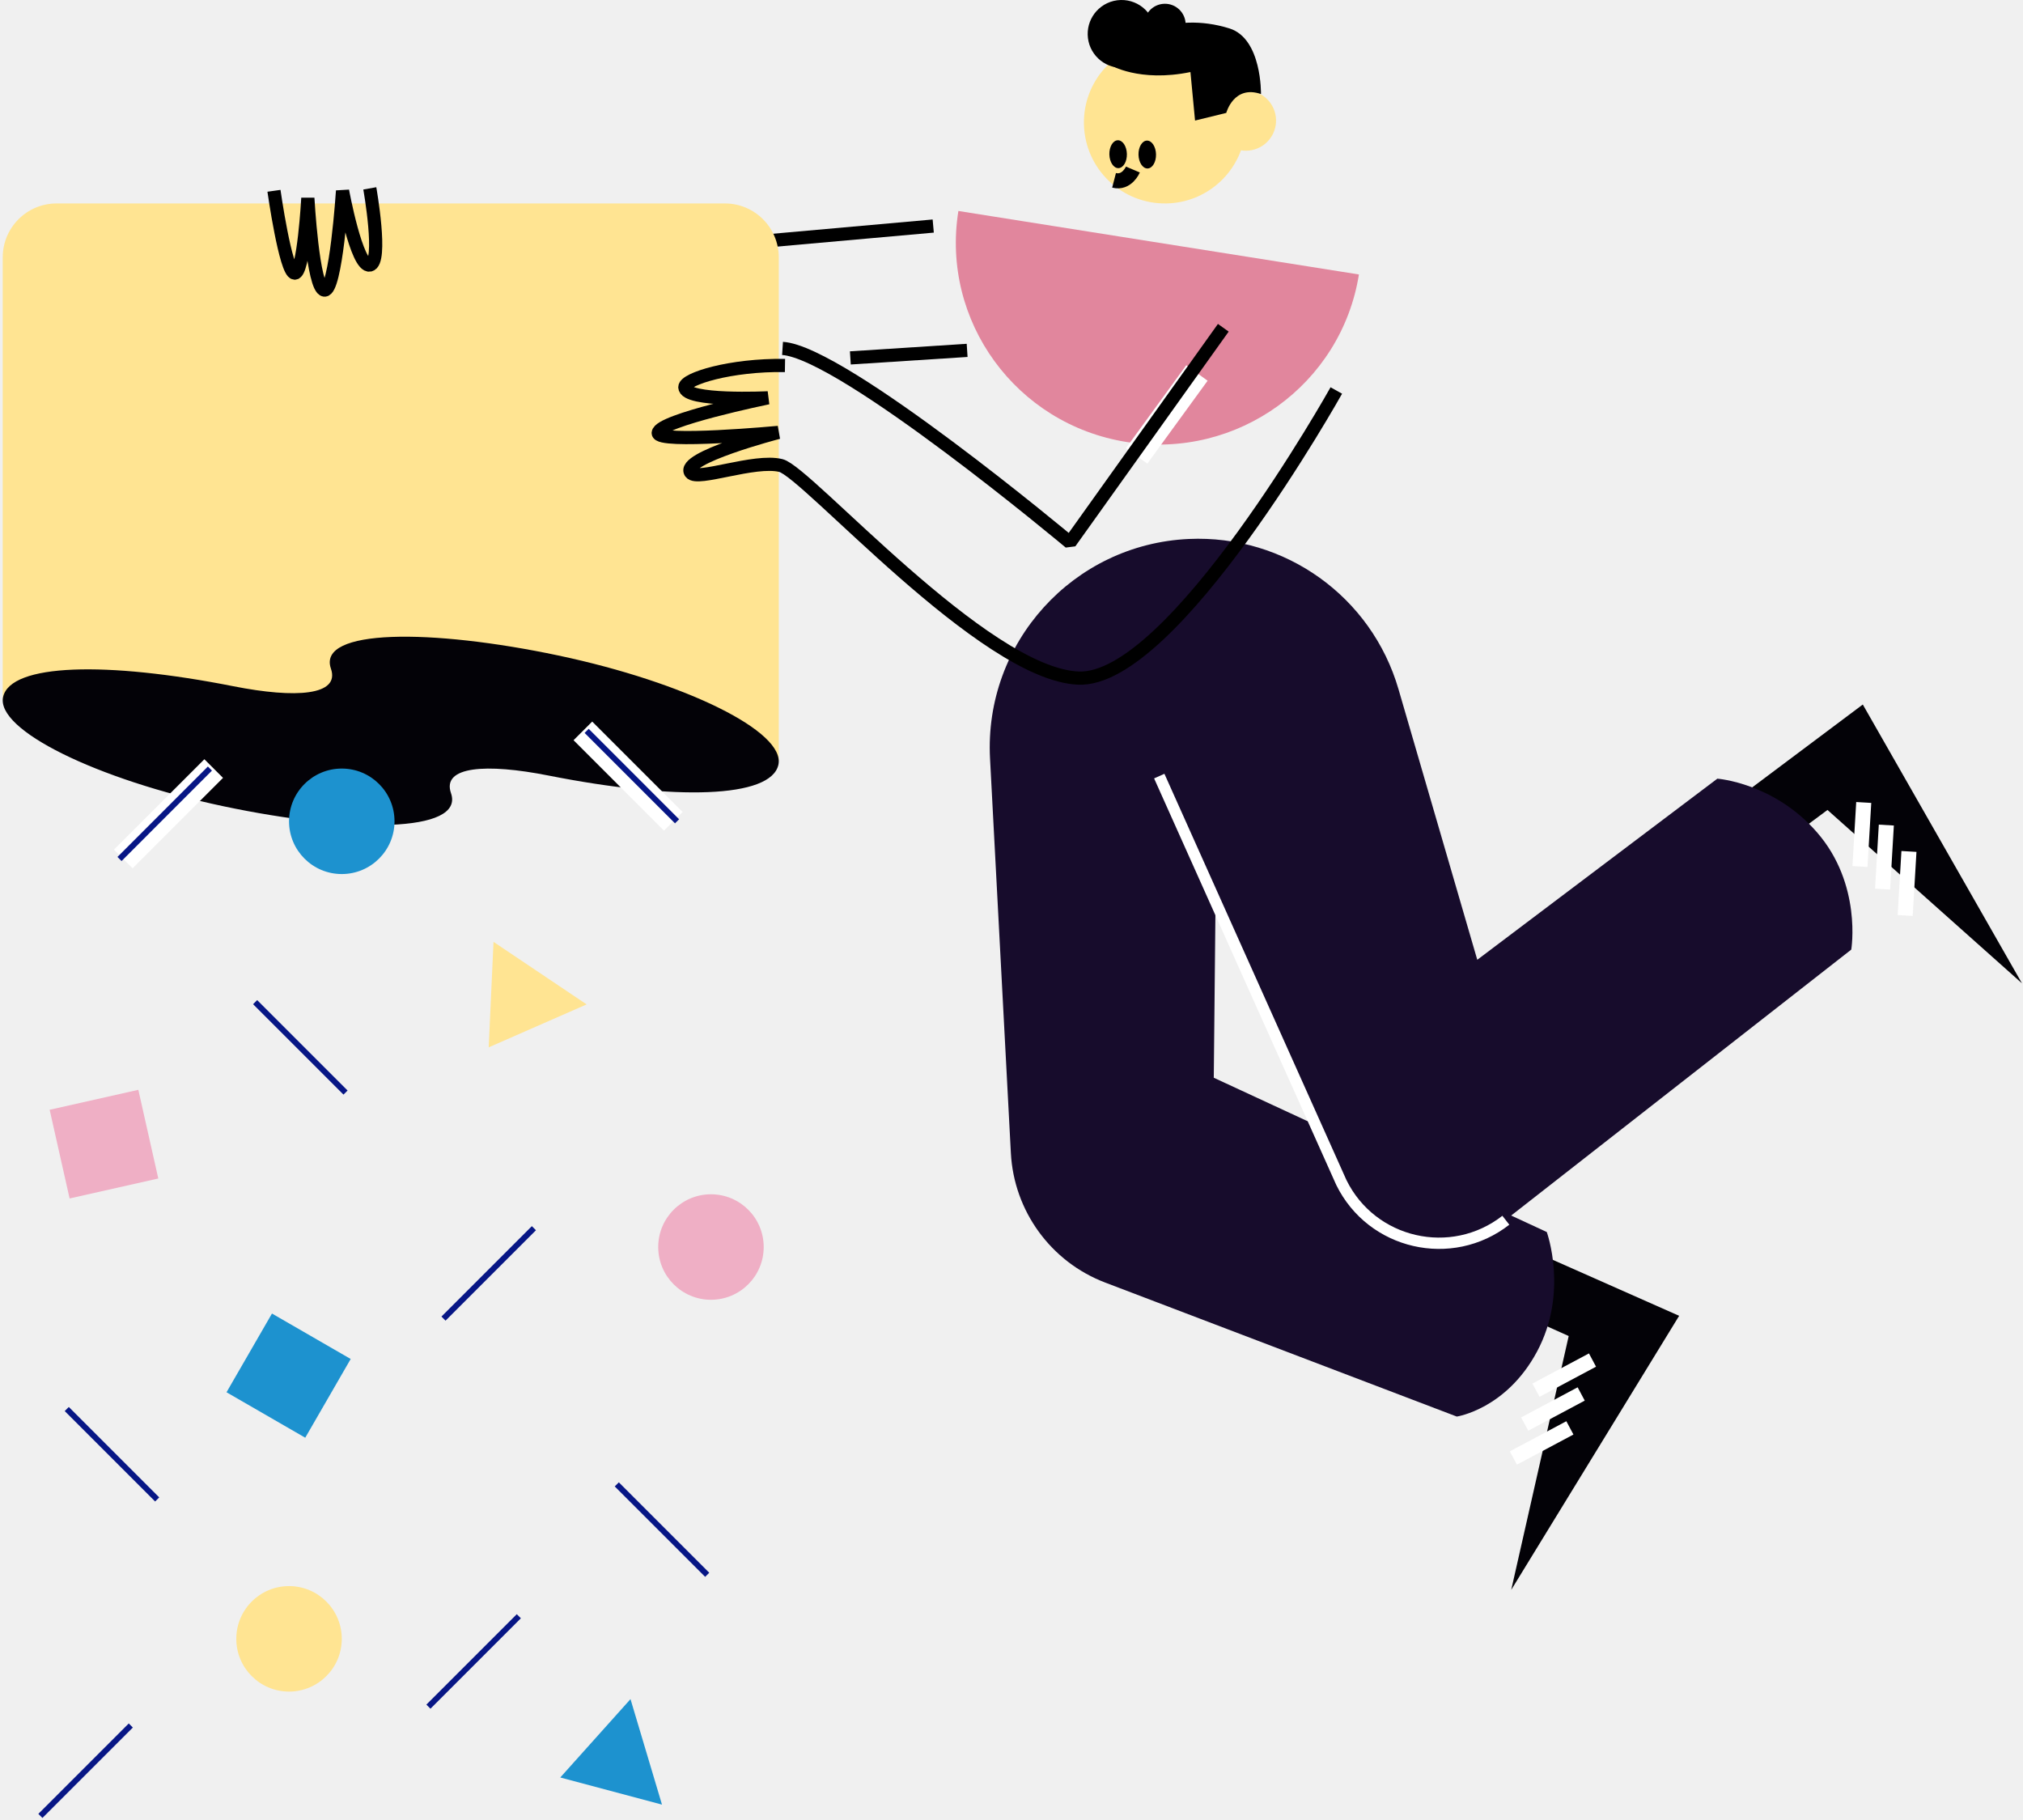
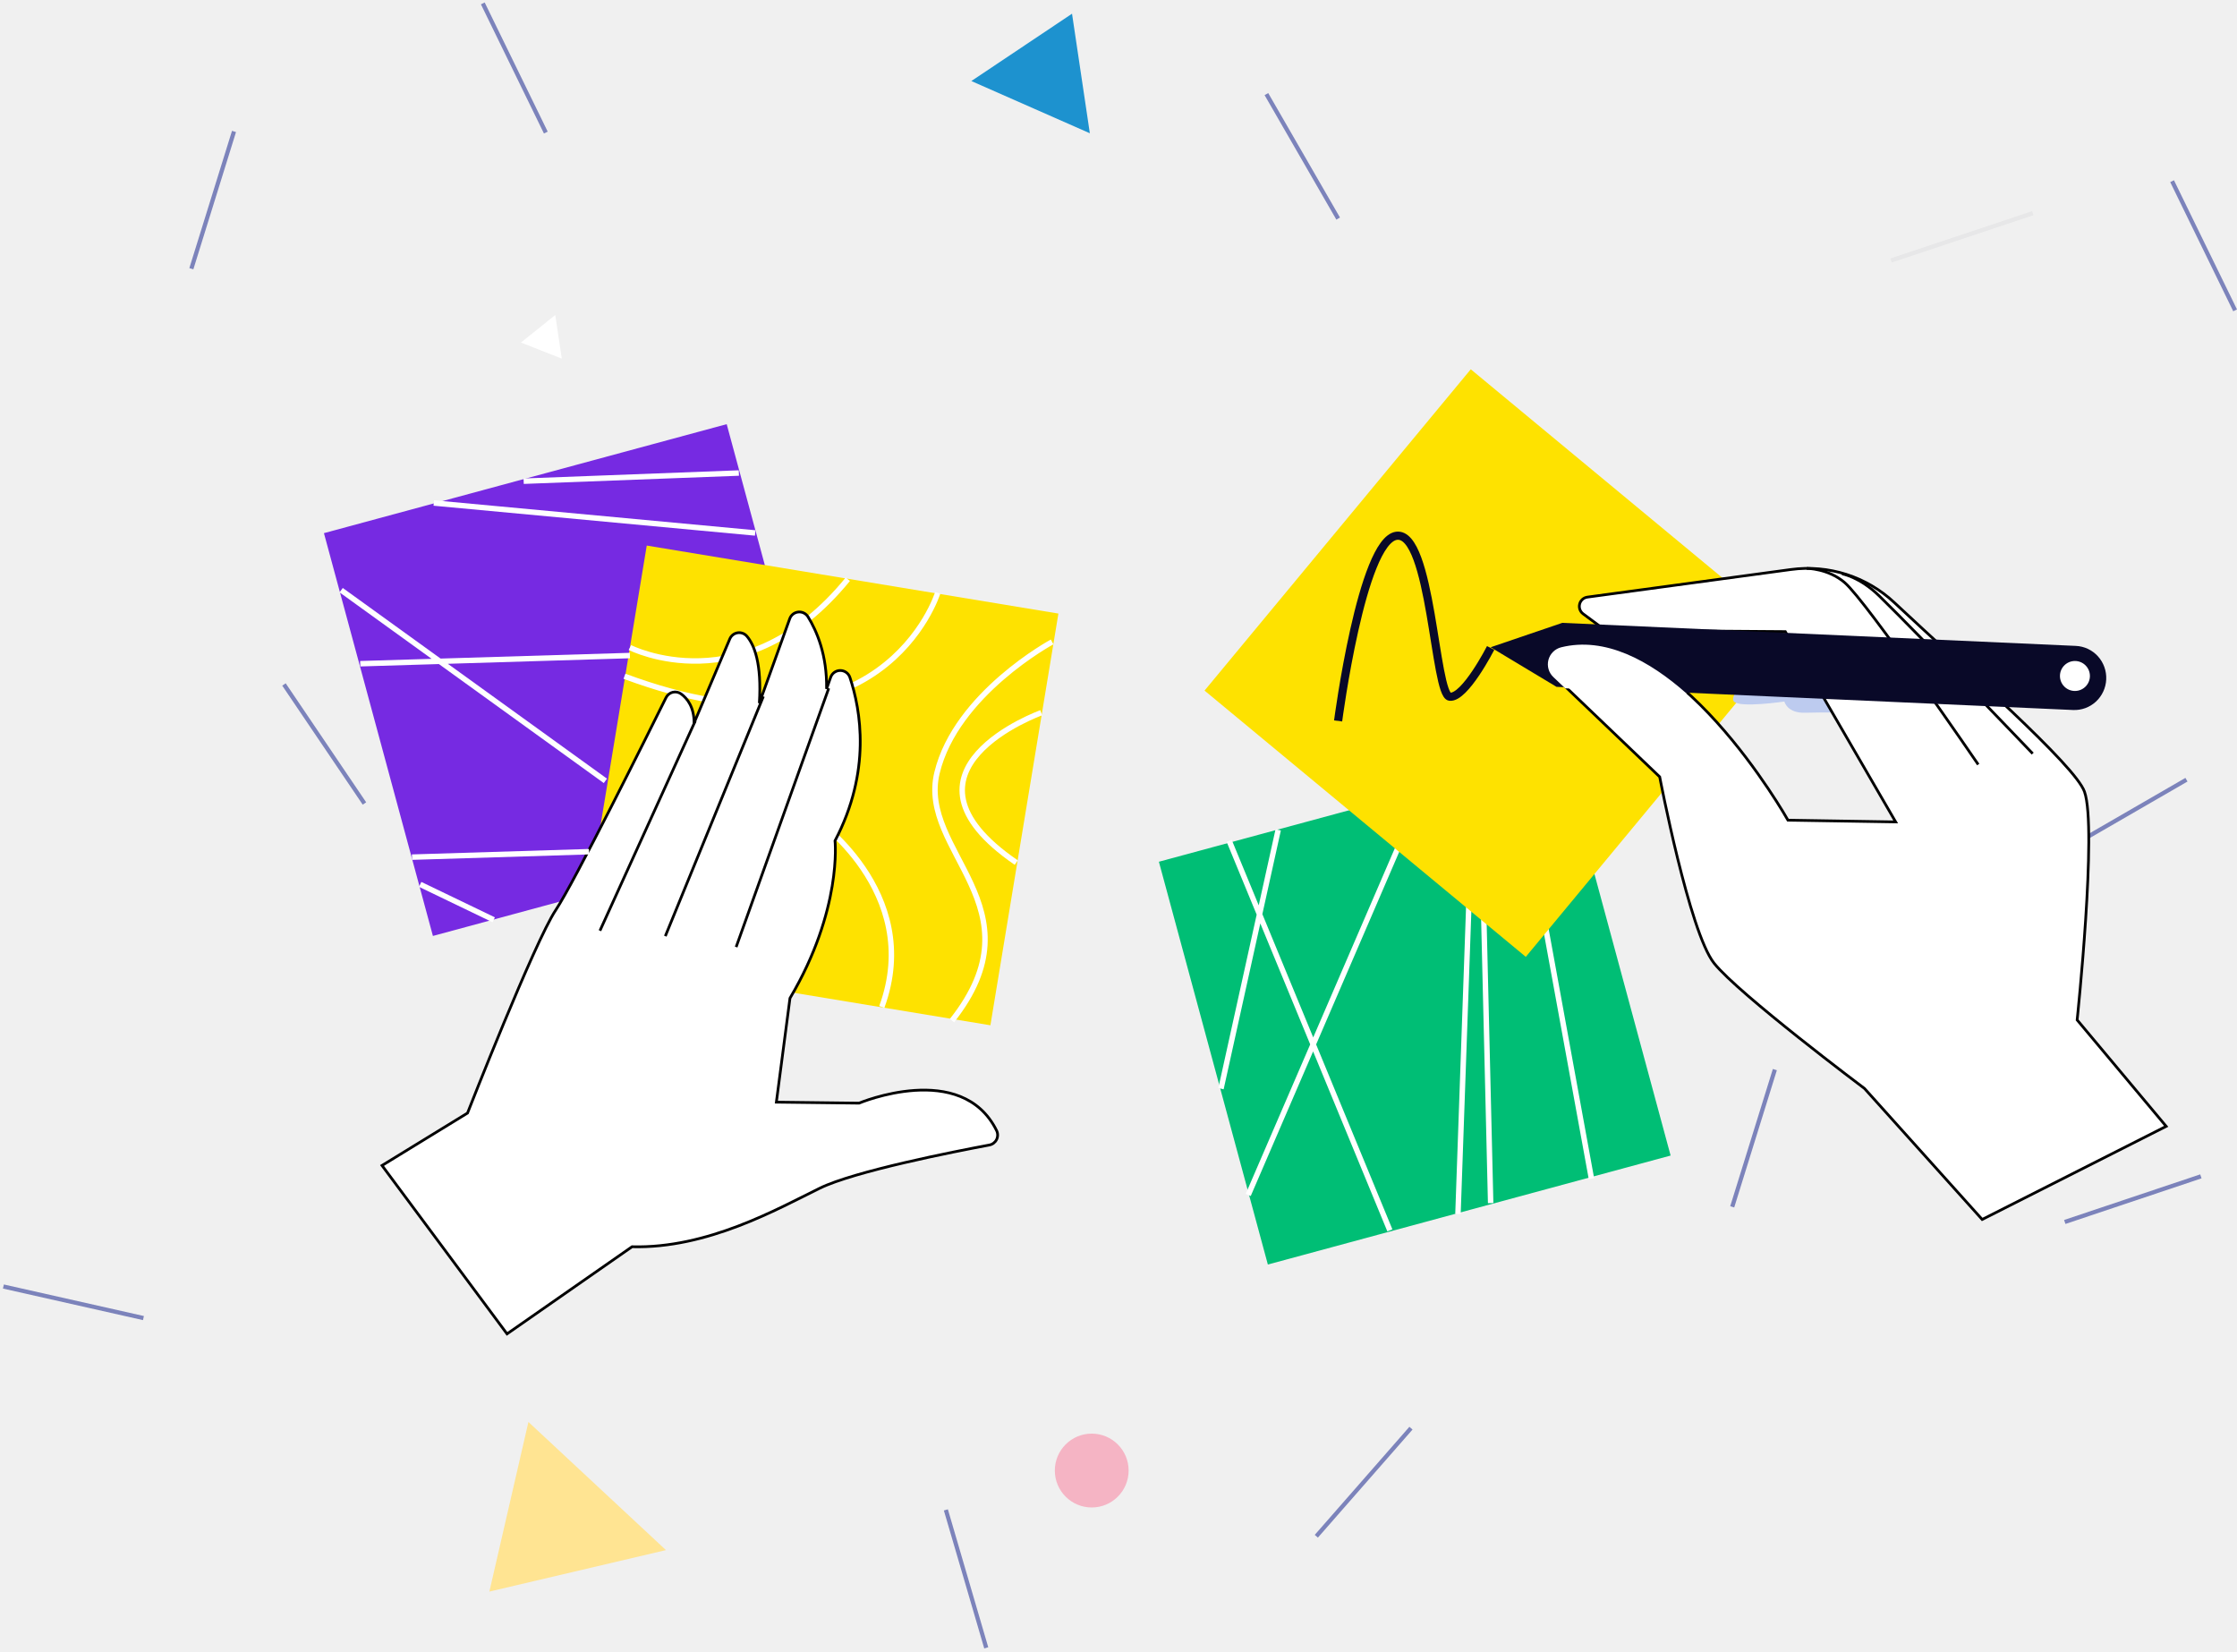
- <svg xmlns="http://www.w3.org/2000/svg" width="537" height="483" fill="none" viewBox="0 0 537 483">
-   <path stroke="#000" stroke-linejoin="bevel" stroke-width="3.5" d="M225.723 95l31-2M247.723 60l-56 5" />
-   <path fill="#E1869D" d="M254.402 56c-4.678 29.215 15.334 56.67 44.693 61.325 29.36 4.655 56.95-15.259 61.628-44.474" />
-   <path fill="#030207" d="M458.723 213.783L494.475 187l42.248 74-51.623-46.011-24.139 17.921" />
-   <path stroke="#fff" stroke-width="4" d="M494.723 213l-1 17M500.723 219l-1 17M506.723 226l-1 17" />
-   <path fill="#030207" d="M404.509 331l41.214 18.259L401.151 422l15.257-67.375-27.685-12.409" />
-   <path stroke="#fff" stroke-width="4" d="M422.723 361l-15 8M419.723 370l-15 8M416.723 379l-15 8" />
-   <path fill="#170C2C" d="M371.23 182.948l20.908 71.811 63.726-48.074s14.95 1.06 26.426 14.211c12.037 13.794 9.123 31.158 9.123 31.158l-119.66 93.561-49.083-107.148-.476 47.598 88.393 40.953s5.844 16.022-2.593 31.749C399.803 374.037 386.703 376 386.703 376l-93.343-35.572c-14.398-5.487-24.213-18.96-25.027-34.366l-5.531-104.716c-1.623-30.719 22.058-56.883 52.755-58.288 25.529-1.161 48.536 15.321 55.673 39.89z" />
-   <path stroke="#fff" stroke-width="3" d="M399.723 323.892v0c-14.444 11.259-35.608 6.399-43.67-10.027L307.723 206" />
-   <path fill="#FFE492" d="M287.728 32.965c.258 11.872 10.09 21.288 21.962 21.03 10.495-.228 19.071-7.937 20.741-17.924.215-1.31.317-2.658.287-4.036-.258-11.867-10.089-21.288-21.962-21.03-6.179.135-11.687 2.857-15.516 7.113-3.534 3.926-5.634 9.154-5.512 14.847z" />
-   <path fill="#000" d="M288.725 9.196c.107 4.97 4.222 8.909 9.194 8.802 4.397-.094 7.984-3.321 8.683-7.503.089-.549.132-1.111.119-1.691-.106-4.97-4.222-8.908-9.194-8.802-2.586.055-4.895 1.197-6.497 2.977-1.474 1.648-2.356 3.837-2.305 6.217z" />
-   <path fill="#000" d="M303.725 6.62c.064 3.038 2.58 5.447 5.618 5.379 2.683-.06 4.879-2.029 5.306-4.584.056-.333.081-.679.073-1.034-.064-3.038-2.581-5.447-5.618-5.379-1.581.034-2.991.731-3.969 1.82-.906 1.008-1.444 2.346-1.41 3.798zM296.884 44.63c1.284-.028 2.29-1.707 2.245-3.751-.044-2.044-1.12-3.678-2.405-3.651-1.284.028-2.289 1.707-2.245 3.751.044 2.044 1.121 3.678 2.405 3.651zM304.617 44.719c1.284-.028 2.289-1.707 2.245-3.751-.044-2.044-1.121-3.678-2.405-3.651-1.284.028-2.289 1.707-2.245 3.751.044 2.044 1.121 3.678 2.405 3.651z" />
-   <path fill="#FFE492" d="M322.725 32.175c.095 4.416 3.755 7.918 8.172 7.823 3.906-.087 7.097-2.953 7.717-6.671.082-.489.117-.987.108-1.502-.095-4.416-3.755-7.918-8.172-7.823-2.299.048-4.348 1.065-5.777 2.645-1.312 1.463-2.091 3.411-2.048 5.528z" />
-   <path fill="#000" d="M294.723 17.252s7.656 4.675 21.276 1.872L317.222 32l8.287-2.032s1.993-7.49 9.213-5.003c0 0 .281-14.714-8.367-17.42-15.106-4.725-28.245 2.213-31.632 9.707z" />
-   <path stroke="#000" stroke-width="4" d="M300.723 45s-1.585 3.75-5 2.865" />
-   <path fill="#FFE492" d="M.723 185.884L206.723 202V68.316c0-7.904-6.401-14.316-14.301-14.316H15.025C7.129 54 .723 60.408.723 68.316V185.884z" />
-   <path stroke="#000" stroke-linejoin="bevel" stroke-width="3.5" d="M208.373 97.01c-14.479-.232-26.582 3.554-26.582 5.757 0 3.896 22.073 2.824 22.073 2.824s-28.878 5.938-29.14 9.319c-.223 2.857 31.896-.131 31.896-.131s-26.127 6.787-23.274 10.683c1.728 2.359 16.936-3.643 23.935-1.896 7 1.748 53.749 55.299 78.94 56.422 25.196 1.123 68.502-76.343 68.502-76.343M72.723 50.643s3.071 21.641 5.482 21.852c2.411.216 3.51-19.927 3.51-19.927s1.316 23.998 4.387 24.426c3.071.427 4.826-26.352 4.826-26.352s3.727 20.354 7.236 19.711c3.51-.643 0-20.354 0-20.354" />
-   <path fill="#030207" d="M206.613 203.036c-2.043 8.79-27.162 9.508-60.996 2.821-16.623-3.292-28.378-2.46-25.904 4.669 3.699 10.659-26.664 10.612-60.401 3.479-33.732-7.133-60.523-20.268-58.48-29.058 2.044-8.79 27.272-9.491 61.102-2.8 16.623 3.288 28.378 2.456 25.908-4.673-3.703-10.659 26.656-10.612 60.396-3.479 33.733 7.137 60.418 20.251 58.374 29.041z" />
-   <path fill="#EFAFC5" d="M188.723 345c7.732 0 14-6.268 14-14s-6.268-14-14-14-14 6.268-14 14 6.268 14 14 14z" />
-   <path fill="#FFE492" d="M76.723 449c7.732 0 14-6.268 14-14s-6.268-14-14-14-14 6.268-14 14 6.268 14 14 14z" />
-   <path fill="#1D92CF" d="M90.723 232c7.732 0 14-6.268 14-14s-6.268-14-14-14c-7.732 0-14 6.268-14 14s6.268 14 14 14z" />
-   <path fill="#EFAFC5" d="M13.179 294.569l23.541-5.299 5.299 23.541-23.541 5.299-5.299-23.541z" />
-   <path fill="#1D92CF" d="M72.194 348.654L93.09 360.719l-12.065 20.896-20.896-12.065 12.065-20.896z" />
-   <path fill="#FFE492" d="M131.003 250l-1.28 28 26-11.399L131.003 250z" />
-   <path fill="#1D92CF" d="M167.365 451l-18.642 20.8 27 7.2-8.358-28z" />
-   <path stroke="#fff" stroke-linejoin="bevel" stroke-width="7" d="M154.723 194l24 24" />
-   <path stroke="#071685" stroke-width="1.537" d="M17.723 374l24 24M163.723 394l24 24" />
-   <path stroke="#fff" stroke-linejoin="bevel" stroke-width="7" d="M56.723 204l-24 24" />
-   <path stroke="#071685" stroke-width="1.537" d="M141.723 326l-24 24M34.723 458l-24 24M137.723 429l-24 24M67.723 266l24 24" />
-   <path stroke="#fff" stroke-linejoin="bevel" stroke-width="7" d="M301.723 121l16-22" />
-   <path stroke="#000" stroke-linejoin="bevel" stroke-width="3.5" d="M324.723 87l-40.705 57S223.7 93.504 207.723 92.478" />
-   <path stroke="#071685" stroke-width="1.537" d="M55.723 204l-24 24M155.723 194l24 24" />
+ <svg xmlns="http://www.w3.org/2000/svg" fill="none" viewBox="0 0 657 485">
+   <g opacity=".5" stroke="#071685" stroke-width="1.229">
+     <path d="M83.4 201l23.635 34.951M646.391 345.451l-39.976 13.395M42.128 387.067L1 377.8M68.727 38.6L56.2 78.908M414.396 419.4L386.6 451.135M521.27 314.1l-12.523 40.303M642.153 228.971l-36.509 21.109M541.368 198.882l-37.975-18.331M656.443 91.132l-18.504-37.927M393.015 64.187l-21.076-36.554M185.537 227.979l-39.183 15.563M277.8 443.4l11.859 40.51M160.308 38.927L141.8 1" />
+   </g>
+   <path d="M155.196 417.576l-11.467 49.812 51.866-12.181-40.399-37.631z" fill="#FFE492" />
+   <path d="M320.636 442.689c5.985 0 10.837-4.856 10.837-10.844 0-5.989-4.852-10.845-10.837-10.845-5.985 0-10.836 4.856-10.836 10.845 0 5.988 4.851 10.844 10.836 10.844z" fill="#F5B4C4" />
+   <path d="M555.4 76.493L597.019 62.6" stroke="#170C2C" stroke-opacity=".04" stroke-width="1.229" />
+   <path d="M314.851 4.025l-29.569 19.774 34.801 15.334-5.232-35.108z" fill="#1D92CF" />
+   <path d="M165 105.309l-1.924-12.8L153 100.596l12 4.713z" fill="#fff" />
+   <path d="M340.362 253.058l118.288-32.005 32.005 118.287-118.288 32.005-32.005-118.287z" fill="#00BE75" />
+   <path d="M375.4 243.709l-16.8 76M361 246.909l47.2 114.4M428.2 356.509l4-113.6M467.4 346.109l-18.4-100.8M437.8 353.309l-2.4-100M366.6 350.909l50.4-116.8" stroke="#fff" stroke-width="1.6" />
+   <path d="M353.771 202.796l78.192-94.351 94.352 78.193-78.193 94.351-94.351-78.193z" fill="#FEE200" />
+   <path d="M515.409 196.509s-7.893 7.568-6.16 9.502c1.732 1.933 14.824 0 14.824 0s.768 3.483 6.161 3.291c5.392-.192 16.366 0 16.366 0" fill="#BDCBEF" />
+   <path d="M456.209 198.273l31.237 29.855s8.716 45.645 15.981 54.741c7.264 9.097 44.16 36.77 44.16 36.77l34.573 38.47 54.04-27.348-26.148-31.241s5.934-56.365 2.156-67.024c-2.749-7.756-35.156-36.139-55.841-55.535a37.143 37.143 0 00-30.4-9.714l-59.763 8.104a2.727 2.727 0 00-2.272 2.027 2.737 2.737 0 001.016 2.875l6.521 4.84 52.873.386 32.41 55.886-31.634-.511s-33.525-59.599-66.624-51.354a5.167 5.167 0 00-3.726 3.709 5.187 5.187 0 001.441 5.064z" fill="#fff" stroke="#000" stroke-width=".8" />
+   <path d="M581 224.509s-32.708-47.806-39.208-53.409c-4.86-4.191-11.192-4.191-11.192-4.191M597 221.309s-32.526-34.026-45.07-46.302c-5.751-5.631-10.93-6.498-10.93-6.498" stroke="#000" stroke-width=".8" />
+   <path d="M608.832 208.499l-151.686-6.798-19.346-11.628 21.034-7.164 150.826 6.766a9.304 9.304 0 016.49 3.05 9.465 9.465 0 012.44 6.788 9.444 9.444 0 01-3.03 6.535 9.283 9.283 0 01-6.728 2.451z" fill="#090928" />
+   <path d="M495.4 203.709l-35.703-1.58-3.49-3.31a5.143 5.143 0 01-1.438-5.039 5.162 5.162 0 013.73-3.692c12.902-3.192 25.858 3.841 36.901 13.621zM609.4 202.909a4.4 4.4 0 100-8.8 4.4 4.4 0 000 8.8z" fill="#fff" />
+   <path d="M393 211.709s6.942-53.025 17.16-54.372c10.218-1.347 11.185 46.779 15.632 47.26 4.447.481 12.008-14.322 12.008-14.322" stroke="#090928" stroke-width="2.4" />
+   <path d="M95.141 156.564l118.288-32.005 32.005 118.288-118.288 32.005-32.005-118.288z" fill="#762AE2" />
+   <path d="M189.948 160.209l120.902 19.972-19.972 120.903-120.902-19.972 19.972-120.903z" fill="#FEE200" />
+   <path d="M185 190.153s33.612 17.174 64-20.044M275.4 174.109s-16.336 52.726-92 24.479M238.6 239.709s32.833 21.997 20.381 56M309 188.509s-28.198 15.227-33.803 38.434c-5.605 23.207 30.758 39.505 4.398 72.766M305.8 209.309s-46.905 16.899-7.327 44" stroke="#fff" stroke-width="1.6" />
+   <path d="M112.2 342.26l25.107-15.394s19.696-50.312 25.916-59.616c5.407-8.101 26.914-51.348 32.386-62.383a2.983 2.983 0 014.431-1.094c1.846 1.354 3.815 3.887 3.815 8.521l10.487-24.675a2.986 2.986 0 015.015-.792c2.184 2.566 4.39 8.037 3.661 19.653l8.926-24.794a2.994 2.994 0 015.363-.558c2.569 4.154 5.616 11.183 5.458 21.167l1.192-3.39a2.99 2.99 0 015.661.035c3.191 9.583 6.319 27.581-4.377 47.965 0 0 2.187 20.159-13.229 46.233l-3.998 30.521 24.295.292s30.115-12.671 40.384 8.046a2.982 2.982 0 01-2.135 4.253c-10.275 1.924-39.678 7.697-49.857 12.716-12.417 6.093-32.935 17.738-55.072 17.154l-36.715 25.589L112.2 342.26z" fill="#fff" stroke="#000" stroke-width=".8" />
+   <path d="M204.2 211.709l-28 61.6M224.2 204.509l-28.8 70.4M243.4 202.109l-27.2 76" stroke="#000" stroke-width=".8" />
+   <path d="M105.8 194.909l79.2-2.4M100.2 173.309l77.6 56M127.4 147.709l94.4 8.8M217 138.909l-63.2 2.4M121 251.709l52-1.6M123.4 259.709l21.6 10.4" stroke="#fff" stroke-width="1.6" />
</svg>
